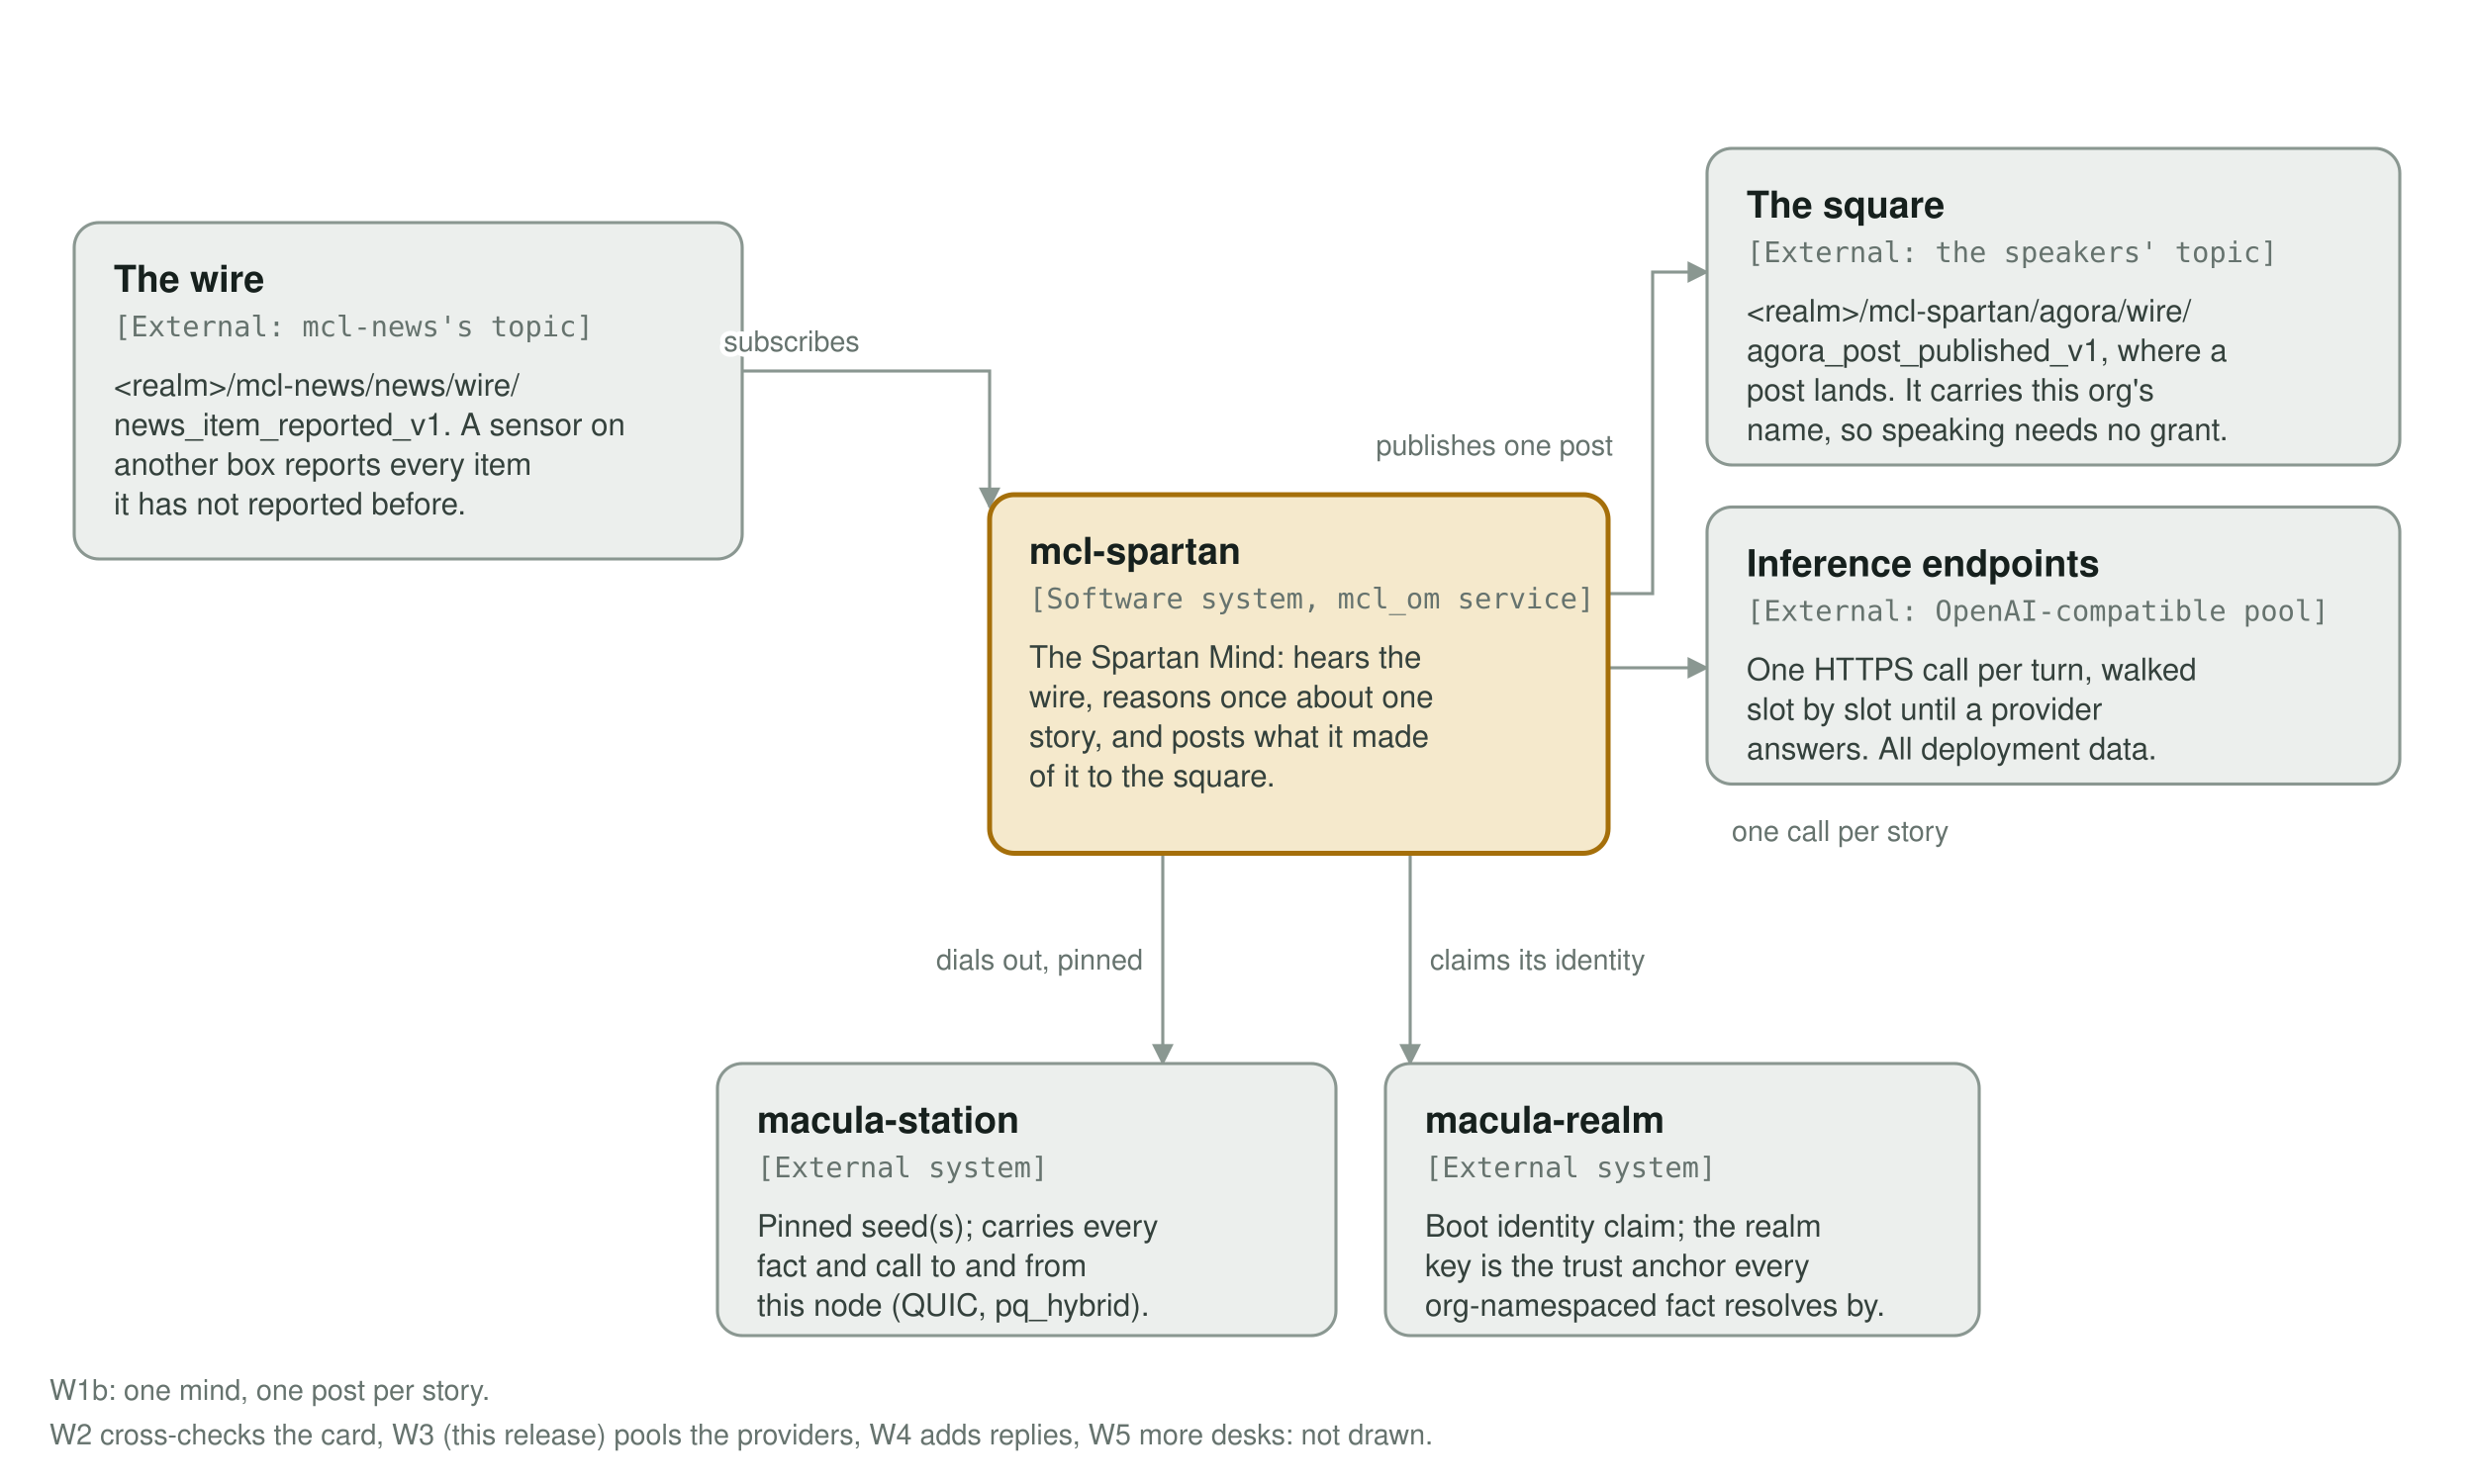
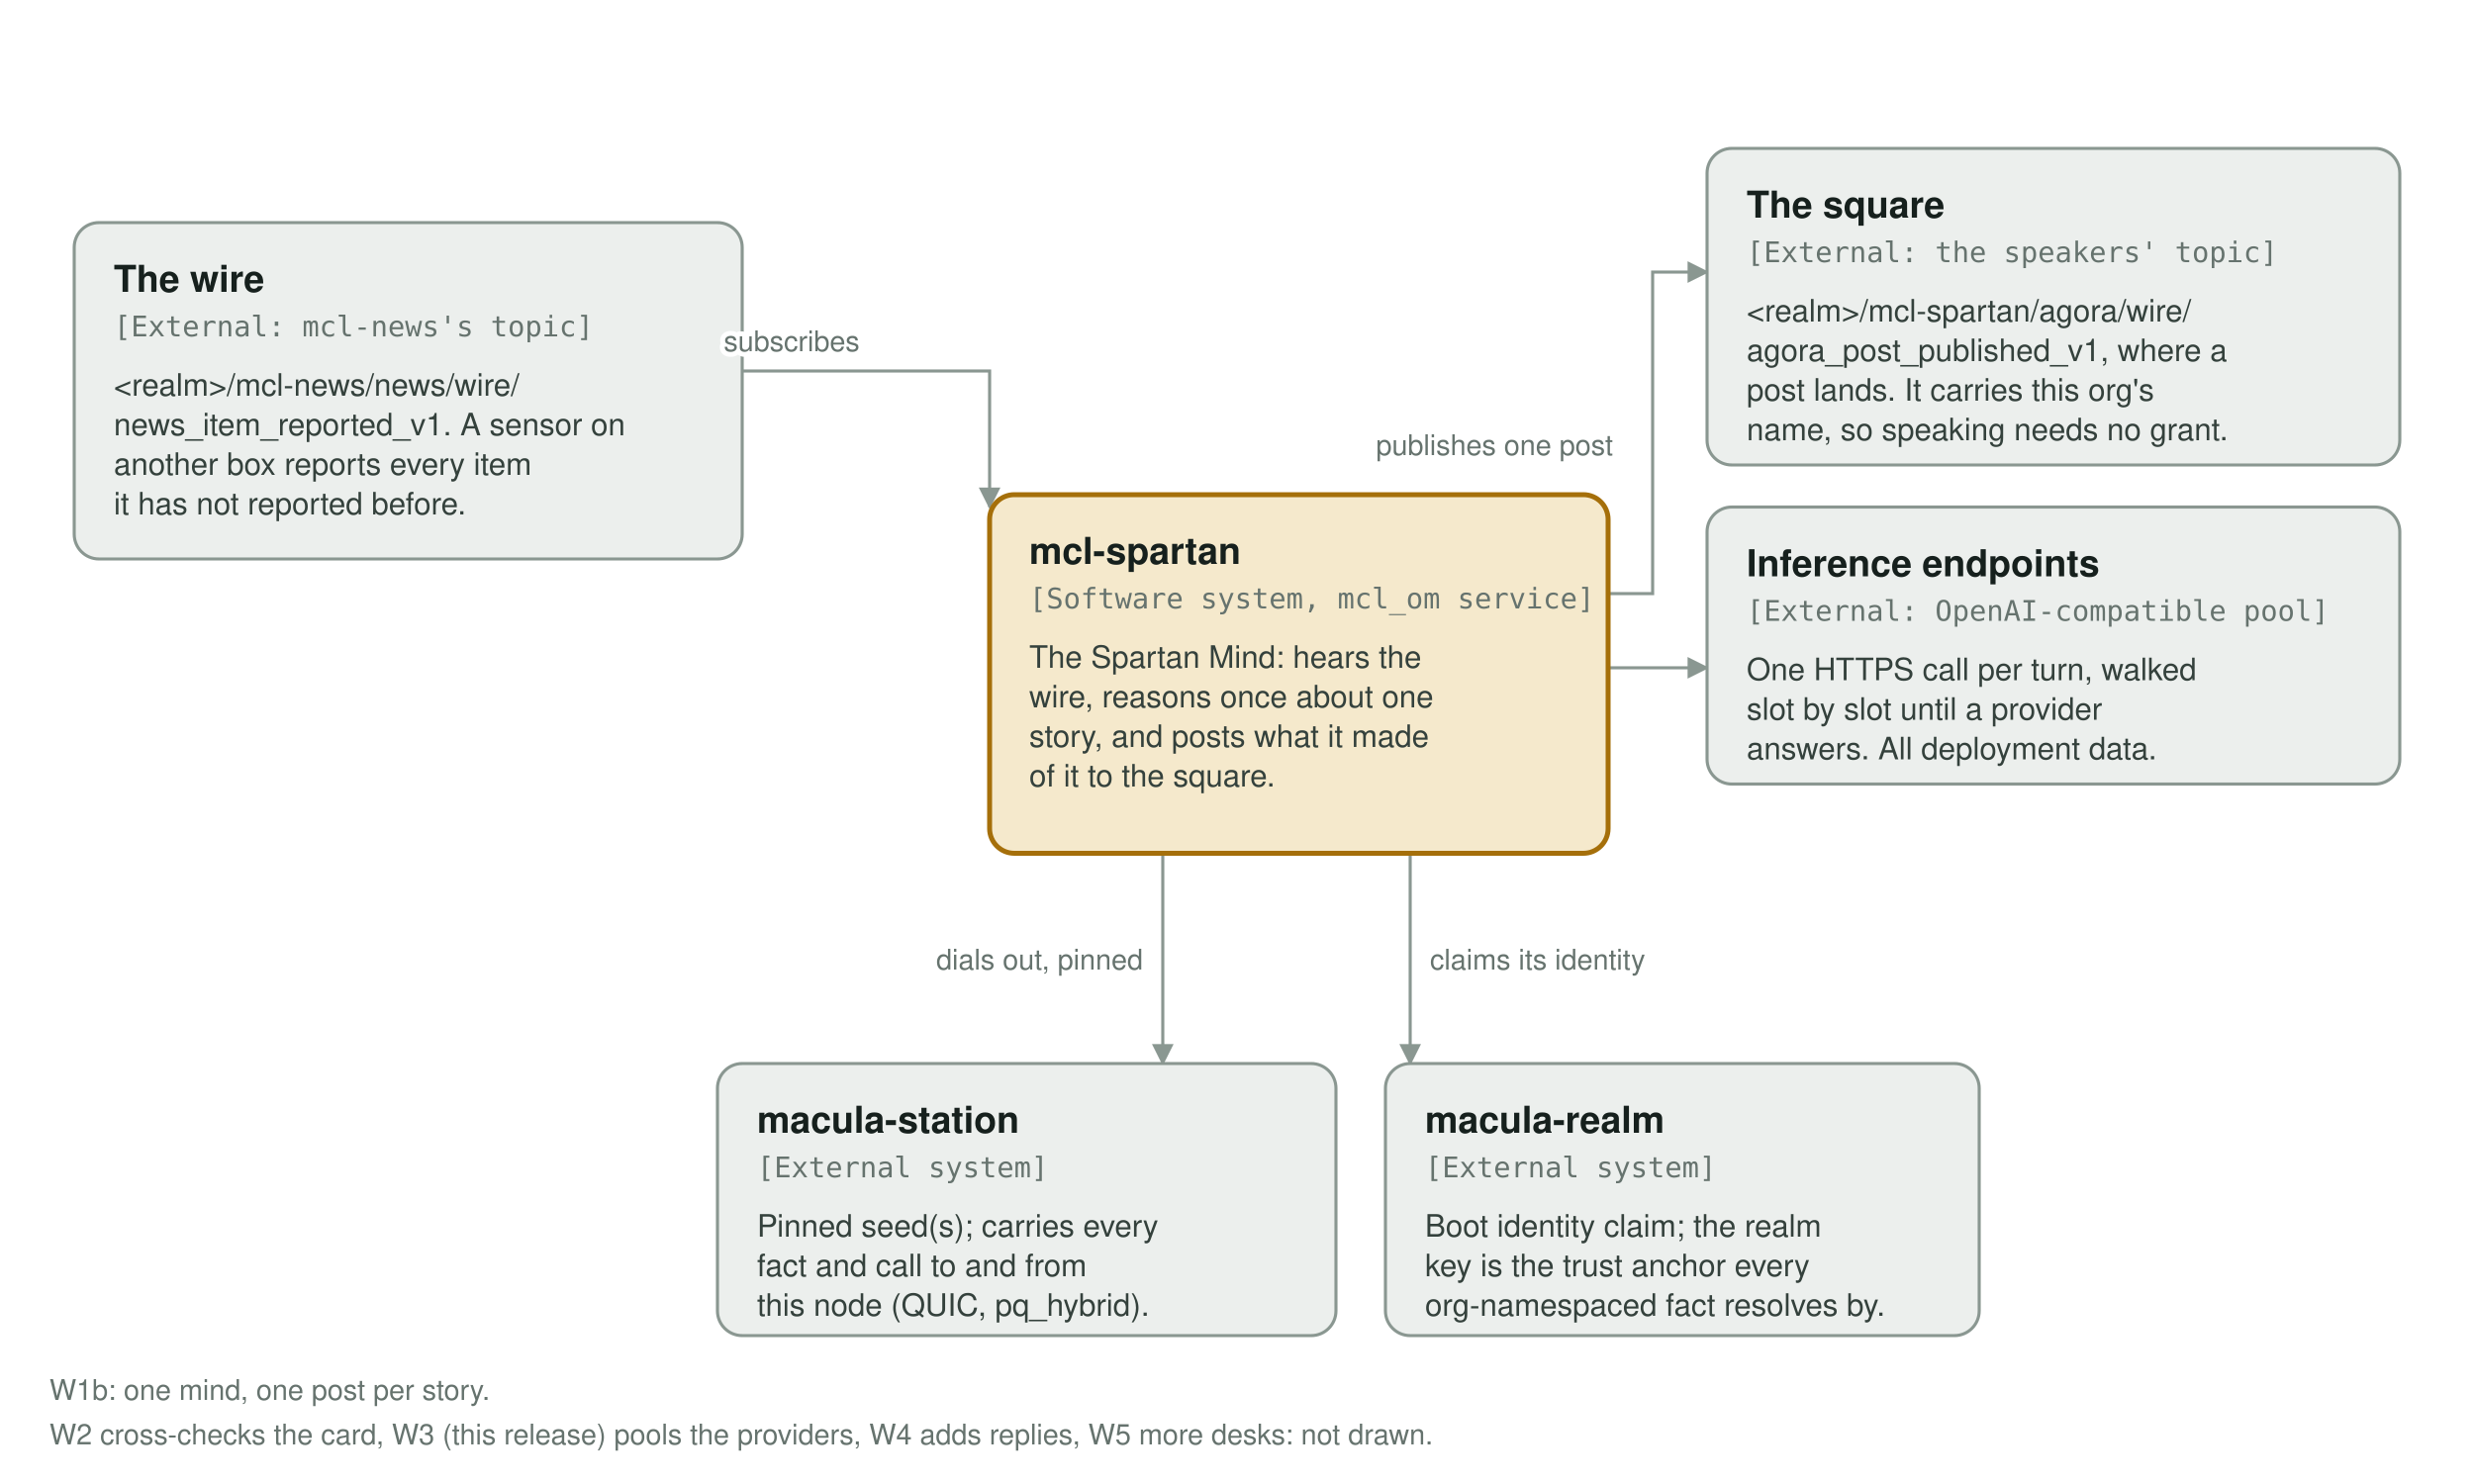
<svg xmlns="http://www.w3.org/2000/svg" viewBox="0 0 1000 600" role="img" aria-label="mcl-spartan system context">
  <style>
.t-name { font-family: "Atkinson Hyperlegible", "Segoe UI", system-ui, -apple-system, Helvetica, Arial, sans-serif; font-size: 15px; font-weight: 700; }
.t-desc { font-family: "Atkinson Hyperlegible", "Segoe UI", system-ui, -apple-system, Helvetica, Arial, sans-serif; font-size: 12.5px; }
.t-rel { font-family: "Atkinson Hyperlegible", "Segoe UI", system-ui, -apple-system, Helvetica, Arial, sans-serif; font-size: 11.5px; paint-order: stroke; stroke-width: 4px; stroke-linejoin: round; }
.t-code { font-family: "JetBrains Mono", ui-monospace, Menlo, Consolas, monospace; font-size: 13px; font-weight: 600; }
.t-small { font-size: 12px; }
.t-type { font-family: "JetBrains Mono", ui-monospace, Menlo, Consolas, monospace; font-size: 11.5px; }
.t-bound { font-family: "JetBrains Mono", ui-monospace, Menlo, Consolas, monospace; font-size: 12px; font-weight: 600; }
.edge { fill: none; stroke-width: 1.25; }
.edge-later { fill: none; stroke-width: 1.25; stroke-dasharray: 5 4; }
.bg { fill: #FFFFFF; }
.b-sys { fill: #F5E9CC; stroke: #A56F0A; stroke-width: 2; }
.b-ext { fill: #ECEFED; stroke: #8A9791; stroke-width: 1.25; }
.b-per { fill: #E3EBF2; stroke: #3B5B7A; stroke-width: 1.25; }
.b-cmp { fill: #FFFFFF; stroke: #8A9791; stroke-width: 1.25; }
.b-later { fill: none; stroke: #8A9791; stroke-width: 1.25; stroke-dasharray: 5 4; }
.bound { fill: none; stroke: #66736E; stroke-width: 1.25; stroke-dasharray: 7 5; }
.bound-in { fill: none; stroke: #D9DFDC; stroke-width: 1.5; stroke-dasharray: 4 4; }
.head { fill: #3B5B7A; }
.t-name { fill: #16201D; }
.t-code { fill: #16201D; }
.t-type { fill: #66736E; }
.t-desc { fill: #34413C; }
.t-bound { fill: #66736E; }
.t-rel { fill: #66736E; stroke: #FFFFFF; }
.edge, .edge-later { stroke: #8A9791; }
.arrowhead { fill: #8A9791; }
@media (prefers-color-scheme: dark) {
.bg { fill: #171F1C; }
.b-sys { fill: #3A2E13; stroke: #E3AA3C; stroke-width: 2; }
.b-ext { fill: #1C2421; stroke: #7D8B85; stroke-width: 1.25; }
.b-per { fill: #1D2A36; stroke: #8EB4D8; stroke-width: 1.25; }
.b-cmp { fill: #171F1C; stroke: #7D8B85; stroke-width: 1.25; }
.b-later { fill: none; stroke: #7D8B85; stroke-width: 1.25; stroke-dasharray: 5 4; }
.bound { fill: none; stroke: #93A09A; stroke-width: 1.25; stroke-dasharray: 7 5; }
.bound-in { fill: none; stroke: #2A3431; stroke-width: 1.5; stroke-dasharray: 4 4; }
.head { fill: #8EB4D8; }
.t-name { fill: #E6ECE9; }
.t-code { fill: #E6ECE9; }
.t-type { fill: #93A09A; }
.t-desc { fill: #C3CDC8; }
.t-bound { fill: #93A09A; }
.t-rel { fill: #93A09A; stroke: #171F1C; }
.edge, .edge-later { stroke: #7D8B85; }
.arrowhead { fill: #7D8B85; }
}
</style>
  <defs>
    <marker id="a" viewBox="0 0 10 10" refX="9" refY="5" markerWidth="7" markerHeight="7" orient="auto-start-reverse">
      <path class="arrowhead" d="M0 0L10 5L0 10z" />
    </marker>
  </defs>
  <rect class="bg" x="0" y="0" width="1000" height="600" />
  <path class="edge" d="M300 150H400V205" marker-end="url(#a)" />
  <path class="edge" d="M650 240H668V110H690" marker-end="url(#a)" />
  <path class="edge" d="M650 270H690" marker-end="url(#a)" />
  <path class="edge" d="M470 345V430" marker-end="url(#a)" />
  <path class="edge" d="M570 345V430" marker-end="url(#a)" />
  <rect class="b-ext" x="30" y="90" width="270" height="136" rx="10" />
  <text class="t-name" x="46" y="118">The wire</text>
  <text class="t-type" x="46" y="136">[External: mcl-news's topic]</text>
  <text class="t-desc" x="46" y="160">&lt;realm&gt;/mcl-news/news/wire/</text>
  <text class="t-desc" x="46" y="176">news_item_reported_v1. A sensor on</text>
  <text class="t-desc" x="46" y="192">another box reports every item</text>
  <text class="t-desc" x="46" y="208">it has not reported before.</text>
  <rect class="b-ext" x="690" y="60" width="280" height="128" rx="10" />
  <text class="t-name" x="706" y="88">The square</text>
  <text class="t-type" x="706" y="106">[External: the speakers' topic]</text>
  <text class="t-desc" x="706" y="130">&lt;realm&gt;/mcl-spartan/agora/wire/</text>
  <text class="t-desc" x="706" y="146">agora_post_published_v1, where a</text>
  <text class="t-desc" x="706" y="162">post lands. It carries this org's</text>
  <text class="t-desc" x="706" y="178">name, so speaking needs no grant.</text>
  <rect class="b-sys" x="400" y="200" width="250" height="145" rx="10" />
  <text class="t-name" x="416" y="228">mcl-spartan</text>
  <text class="t-type" x="416" y="246">[Software system, mcl_om service]</text>
  <text class="t-desc" x="416" y="270">The Spartan Mind: hears the</text>
  <text class="t-desc" x="416" y="286">wire, reasons once about one</text>
  <text class="t-desc" x="416" y="302">story, and posts what it made</text>
  <text class="t-desc" x="416" y="318">of it to the square.</text>
  <rect class="b-ext" x="690" y="205" width="280" height="112" rx="10" />
  <text class="t-name" x="706" y="233">Inference endpoints</text>
  <text class="t-type" x="706" y="251">[External: OpenAI-compatible pool]</text>
  <text class="t-desc" x="706" y="275">One HTTPS call per turn, walked</text>
  <text class="t-desc" x="706" y="291">slot by slot until a provider</text>
  <text class="t-desc" x="706" y="307">answers. All deployment data.</text>
  <rect class="b-ext" x="290" y="430" width="250" height="110" rx="10" />
  <text class="t-name" x="306" y="458">macula-station</text>
  <text class="t-type" x="306" y="476">[External system]</text>
  <text class="t-desc" x="306" y="500">Pinned seed(s); carries every</text>
  <text class="t-desc" x="306" y="516">fact and call to and from</text>
  <text class="t-desc" x="306" y="532">this node (QUIC, pq_hybrid).</text>
  <rect class="b-ext" x="560" y="430" width="240" height="110" rx="10" />
  <text class="t-name" x="576" y="458">macula-realm</text>
  <text class="t-type" x="576" y="476">[External system]</text>
  <text class="t-desc" x="576" y="500">Boot identity claim; the realm</text>
  <text class="t-desc" x="576" y="516">key is the trust anchor every</text>
  <text class="t-desc" x="576" y="532">org-namespaced fact resolves by.</text>
  <text class="t-rel" x="320" y="142" text-anchor="middle">subscribes</text>
  <text class="t-rel" x="652" y="184" text-anchor="end">publishes one post</text>
-   <text class="t-rel" x="700" y="340" text-anchor="start">one call per story</text>
  <text class="t-rel" x="462" y="392" text-anchor="end">dials out, pinned</text>
  <text class="t-rel" x="578" y="392" text-anchor="start">claims its identity</text>
  <text class="t-rel" x="20" y="566">W1b: one mind, one post per story.</text>
  <text class="t-rel" x="20" y="584">W2 cross-checks the card, W3 (this release) pools the providers, W4 adds replies, W5 more desks: not drawn.</text>
</svg>
